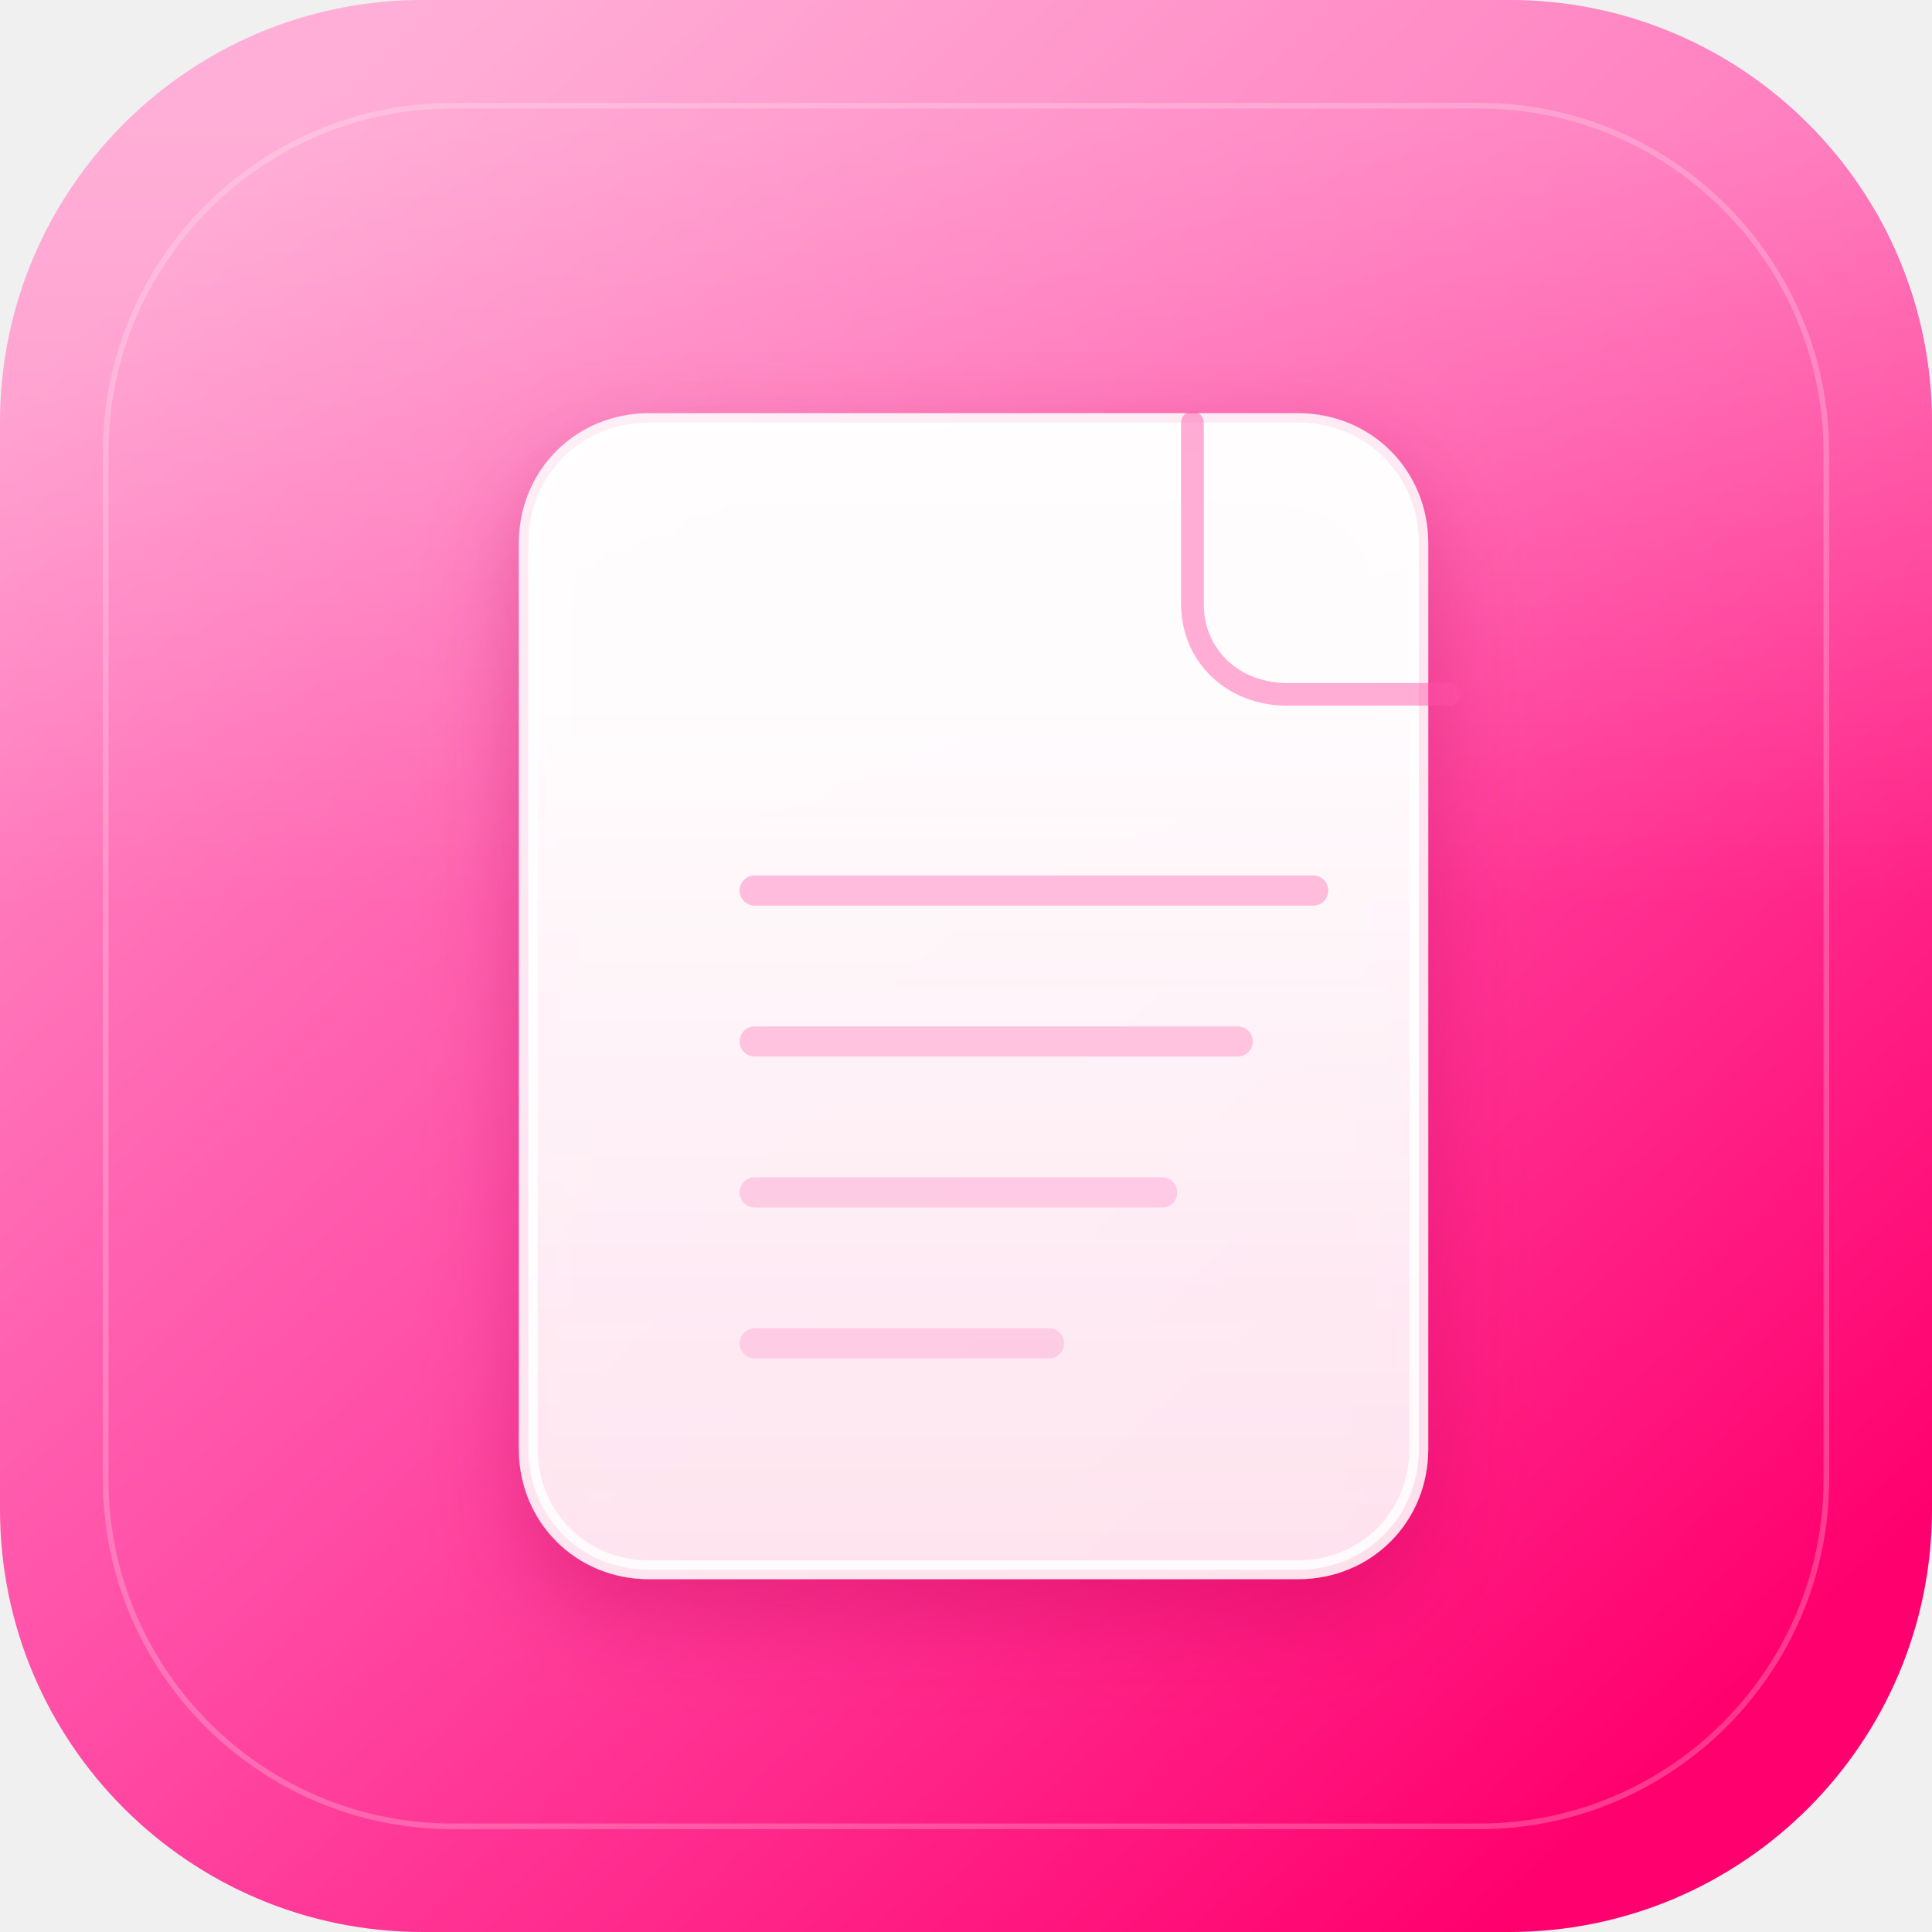
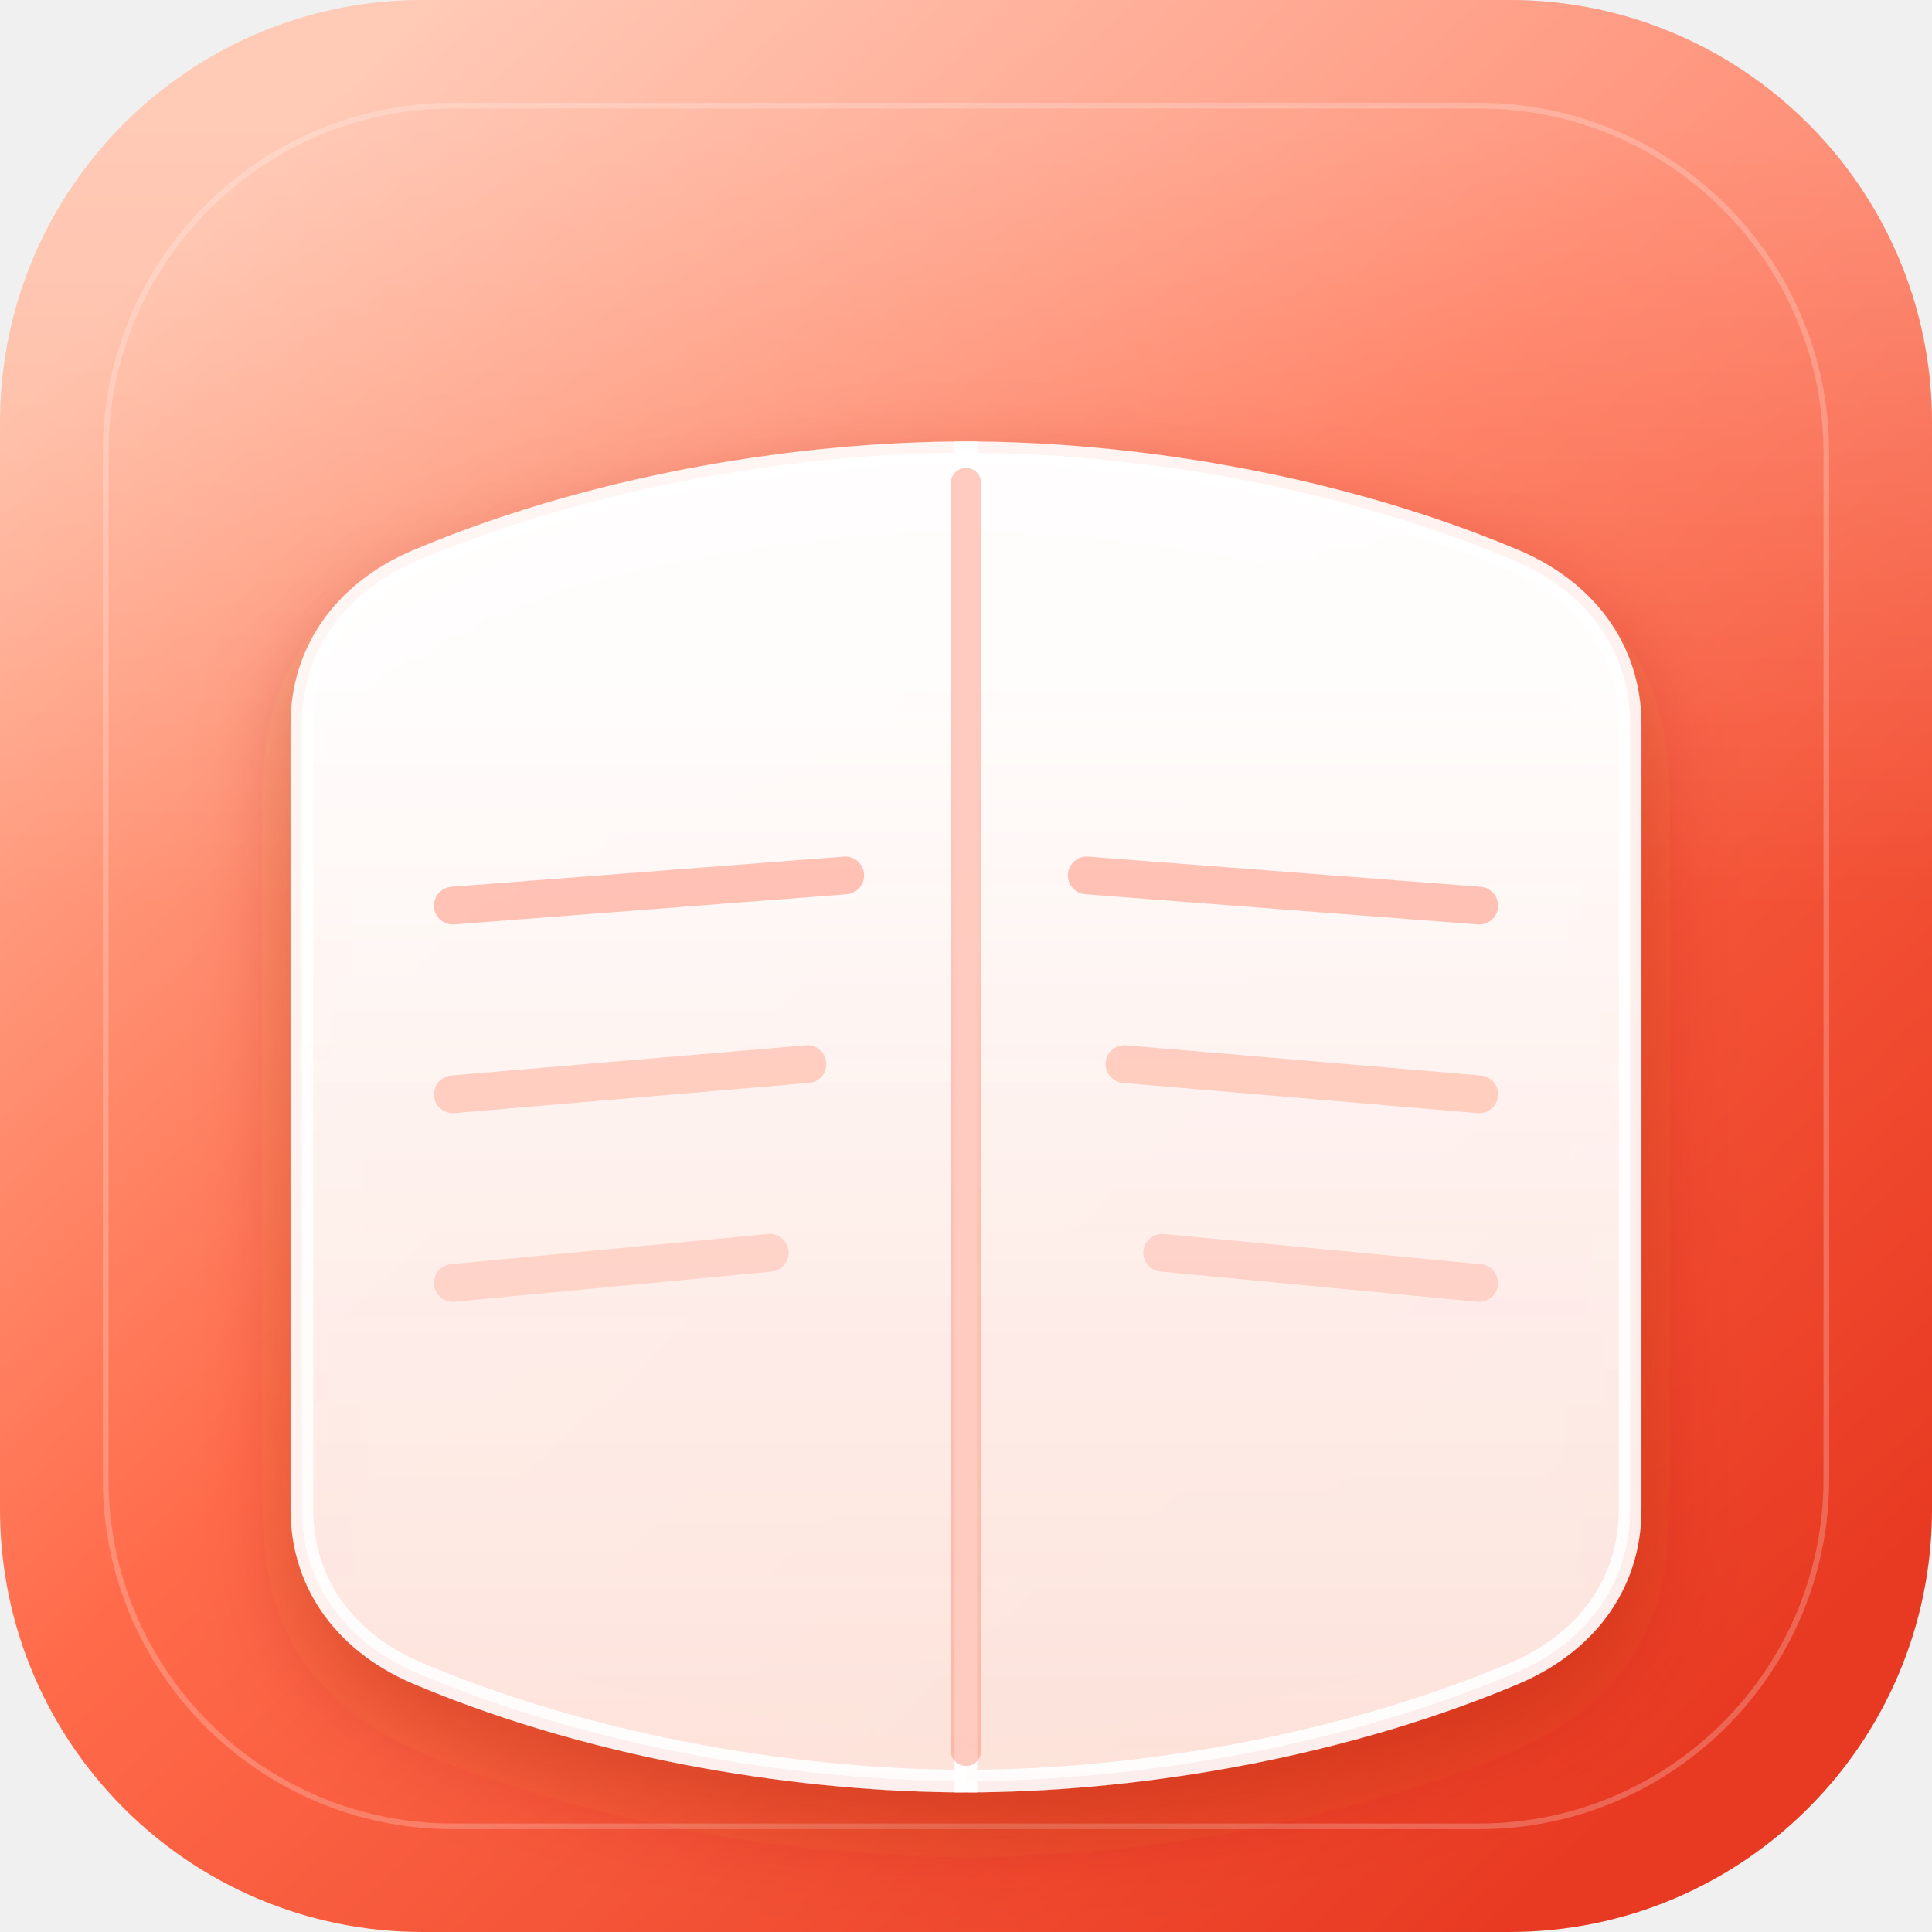
<svg xmlns="http://www.w3.org/2000/svg" viewBox="0 0 512 512" fill="none">
  <defs>
    <linearGradient id="bg" x1="64" y1="48" x2="448" y2="464" gradientUnits="userSpaceOnUse">
-       <stop offset="0%" stop-color="#ff8fc7" />
-       <stop offset="48%" stop-color="#ff4da6" />
-       <stop offset="100%" stop-color="#ff006e" />
+       <stop offset="0%" stop-color="#ffb59a" />
+       <stop offset="45%" stop-color="#ff6b4a" />
+       <stop offset="100%" stop-color="#e83a22" />
    </linearGradient>
    <linearGradient id="bgShine" x1="256" y1="32" x2="256" y2="240" gradientUnits="userSpaceOnUse">
      <stop offset="0%" stop-color="#ffffff" stop-opacity="0.28" />
      <stop offset="100%" stop-color="#ffffff" stop-opacity="0" />
    </linearGradient>
-     <linearGradient id="pageFill" x1="256" y1="90" x2="256" y2="430" gradientUnits="userSpaceOnUse">
+     <linearGradient id="pageFill" x1="256" y1="80" x2="256" y2="430" gradientUnits="userSpaceOnUse">
      <stop offset="0%" stop-color="#ffffff" stop-opacity="0.98" />
-       <stop offset="100%" stop-color="#ffe4f0" stop-opacity="0.92" />
+       <stop offset="100%" stop-color="#ffe8e0" stop-opacity="0.92" />
    </linearGradient>
    <filter id="softShadow" x="-25%" y="-15%" width="150%" height="150%">
-       <feDropShadow dx="0" dy="10" stdDeviation="12" flood-color="#b8004d" flood-opacity="0.35" />
+       <feDropShadow dx="0" dy="10" stdDeviation="12" flood-color="#a02810" flood-opacity="0.35" />
    </filter>
  </defs>
  <rect width="512" height="512" rx="112" fill="url(#bg)" />
  <rect width="512" height="512" rx="112" fill="url(#bgShine)" />
  <rect x="28" y="28" width="456" height="456" rx="92" stroke="#ffffff" stroke-opacity="0.22" stroke-width="1.5" />
  <g filter="url(#softShadow)">
-     <g transform="translate(128 96)">
-       <path d="M24 16 H196 C214 16 228 30 228 48 V288 C228 306 214 320 196 320 H24 C6 320 -8 306 -8 288 V48 C-8 30 6 16 24 16 Z" transform="translate(20 0)" fill="url(#pageFill)" stroke="#ffffff" stroke-width="5" stroke-opacity="0.85" />
-       <path d="M168 16 V64 C168 78 179 88 193 88 H236" transform="translate(20 0)" fill="none" stroke="#ff4da6" stroke-opacity="0.45" stroke-width="6" stroke-linecap="round" stroke-linejoin="round" />
-       <line x1="72" y1="140" x2="220" y2="140" stroke="#ff4da6" stroke-opacity="0.35" stroke-width="8" stroke-linecap="round" />
-       <line x1="72" y1="180" x2="200" y2="180" stroke="#ff4da6" stroke-opacity="0.28" stroke-width="8" stroke-linecap="round" />
-       <line x1="72" y1="220" x2="180" y2="220" stroke="#ff4da6" stroke-opacity="0.22" stroke-width="8" stroke-linecap="round" />
-       <line x1="72" y1="260" x2="150" y2="260" stroke="#ff4da6" stroke-opacity="0.18" stroke-width="8" stroke-linecap="round" />
+     <g transform="translate(64 100)">
+       <path d="M192 20            C150 20 96 28 48 48            C28 56 16 72 16 92            L16 300            C16 320 28 336 48 344            C96 364 150 372 192 372            Z" fill="url(#pageFill)" stroke="#ffffff" stroke-width="6" stroke-opacity="0.9" />
+       <path d="M192 20            C234 20 288 28 336 48            C356 56 368 72 368 92            L368 300            C368 320 356 336 336 344            C288 364 234 372 192 372            Z" fill="url(#pageFill)" stroke="#ffffff" stroke-width="6" stroke-opacity="0.9" />
+       <line x1="192" y1="28" x2="192" y2="364" stroke="#ff6b4a" stroke-opacity="0.35" stroke-width="8" stroke-linecap="round" />
+       <line x1="56" y1="140" x2="160" y2="132" stroke="#ff6b4a" stroke-opacity="0.38" stroke-width="10" stroke-linecap="round" />
+       <line x1="56" y1="190" x2="150" y2="182" stroke="#ff6b4a" stroke-opacity="0.28" stroke-width="10" stroke-linecap="round" />
+       <line x1="56" y1="240" x2="140" y2="232" stroke="#ff6b4a" stroke-opacity="0.2" stroke-width="10" stroke-linecap="round" />
+       <line x1="224" y1="132" x2="328" y2="140" stroke="#ff6b4a" stroke-opacity="0.38" stroke-width="10" stroke-linecap="round" />
+       <line x1="234" y1="182" x2="328" y2="190" stroke="#ff6b4a" stroke-opacity="0.28" stroke-width="10" stroke-linecap="round" />
+       <line x1="244" y1="232" x2="328" y2="240" stroke="#ff6b4a" stroke-opacity="0.2" stroke-width="10" stroke-linecap="round" />
    </g>
  </g>
</svg>
